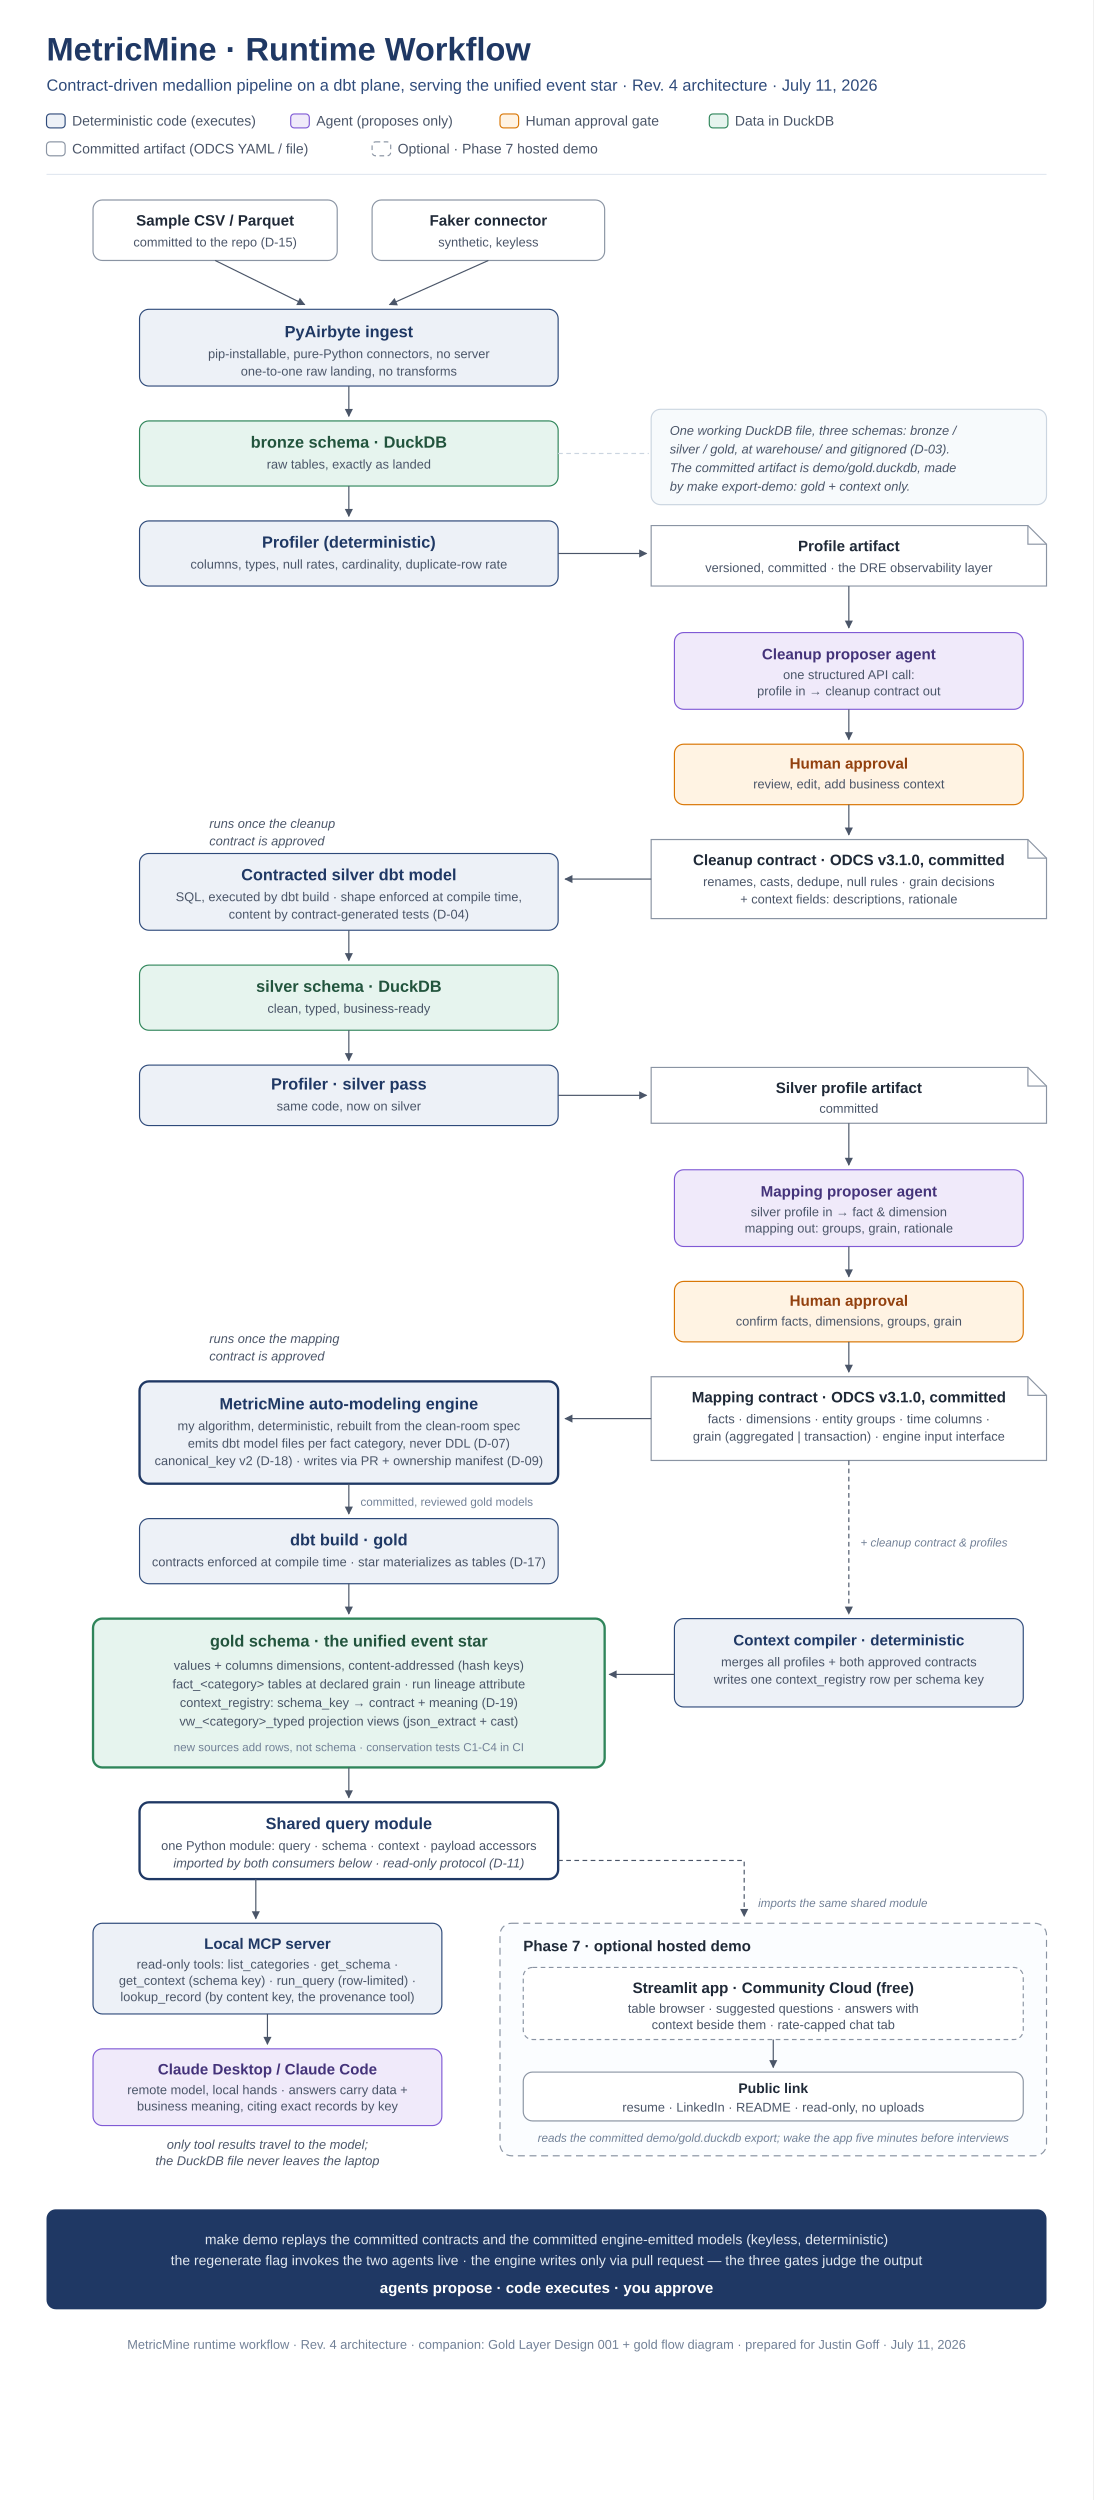
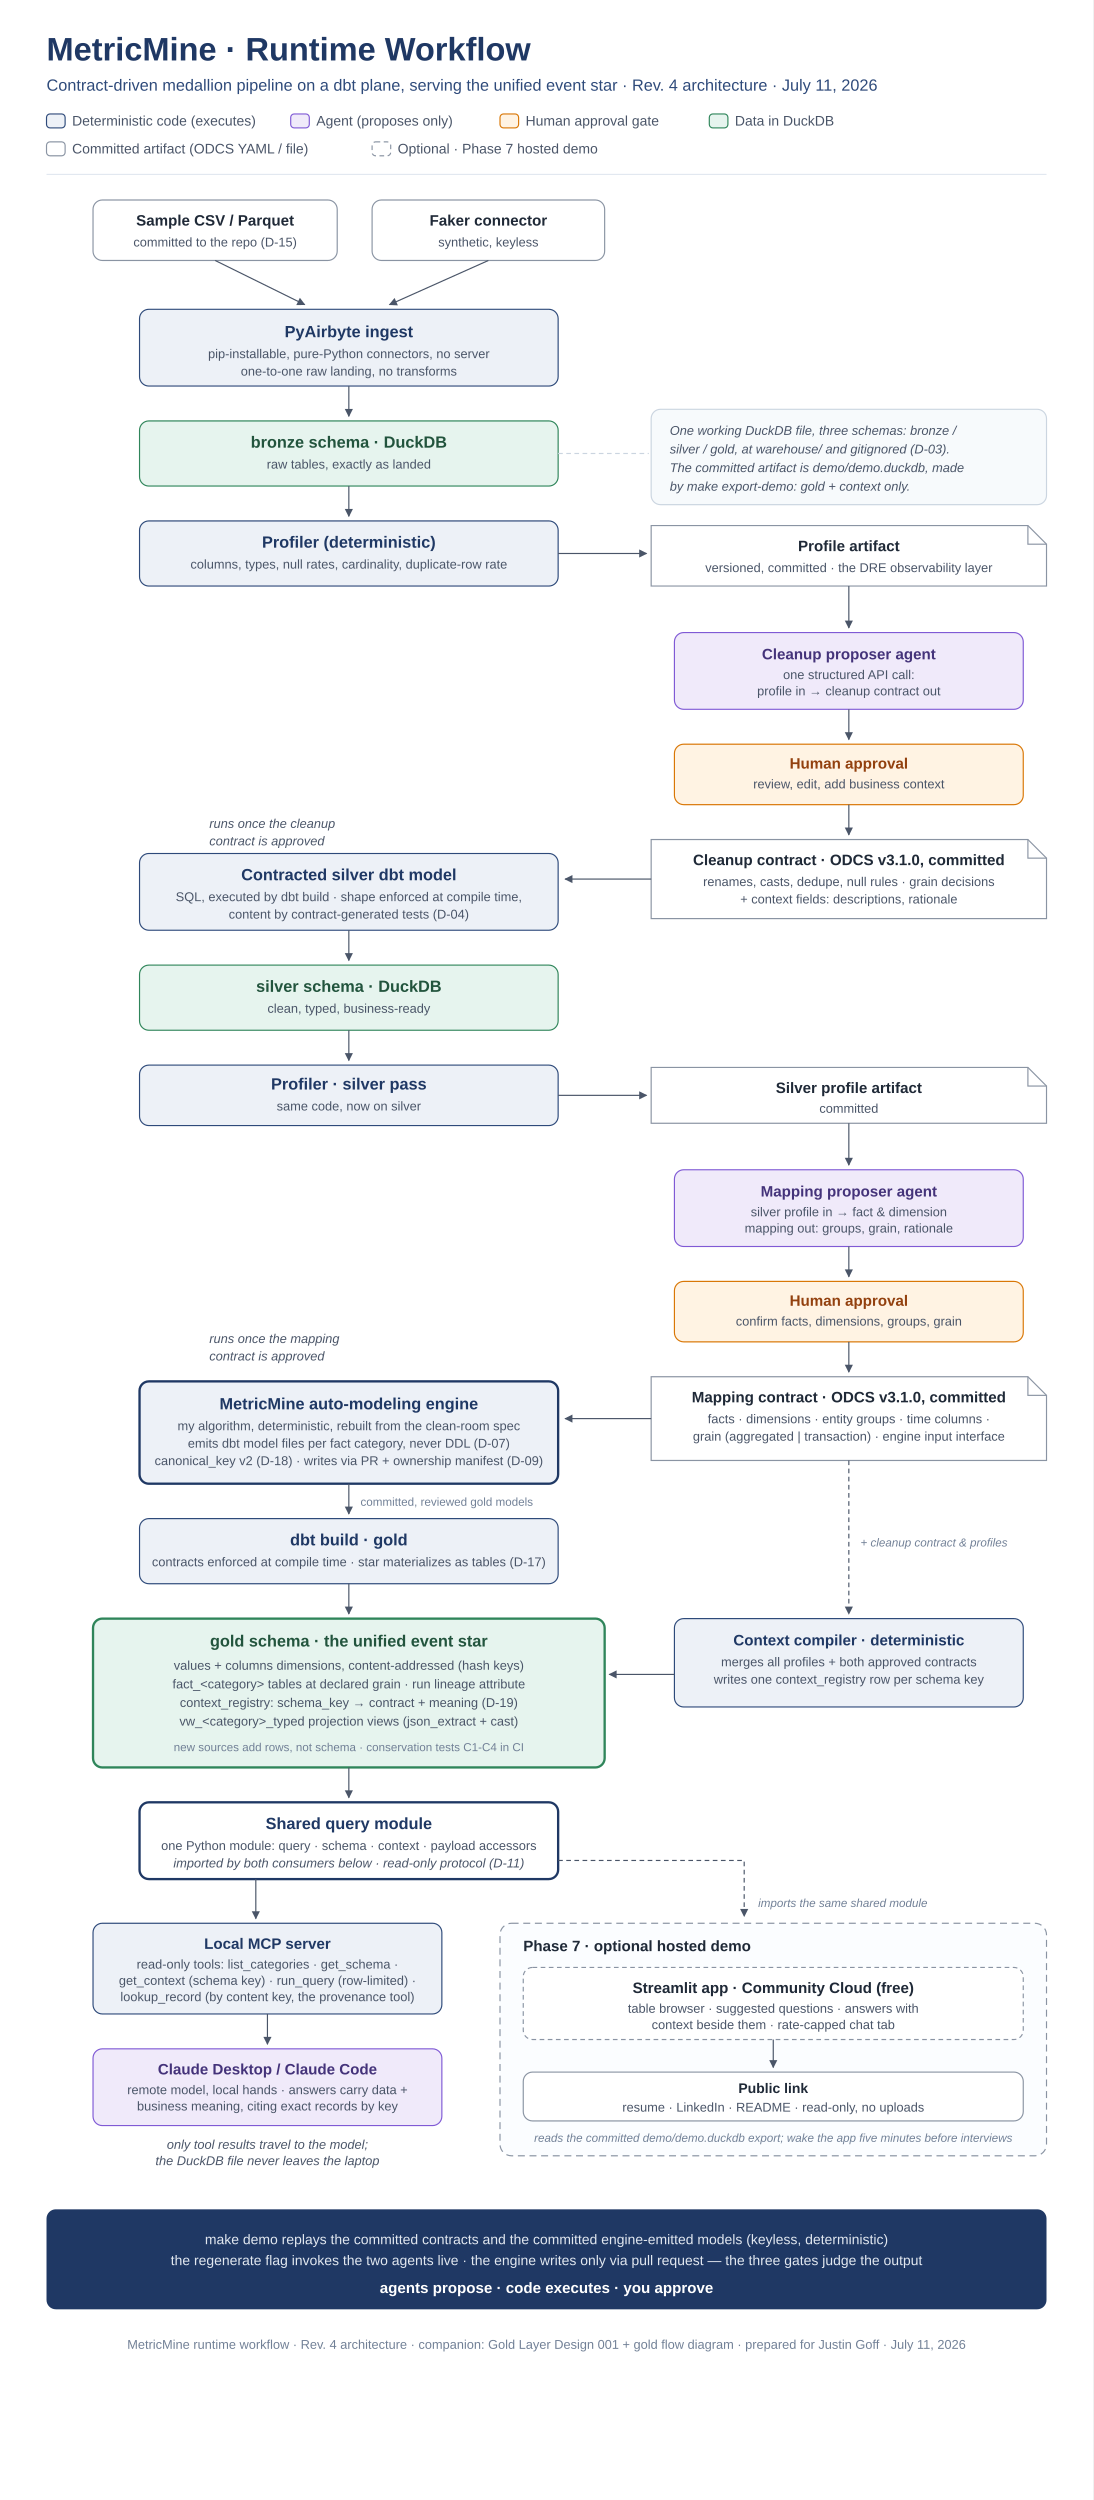
<svg xmlns="http://www.w3.org/2000/svg" width="940" height="2150" viewBox="0 0 940 2150" font-family="Avenir, 'Avenir Next', 'Helvetica Neue', Arial, sans-serif">
  <defs>
    <marker id="ar" viewBox="0 0 10 10" refX="9" refY="5" markerWidth="7" markerHeight="7" orient="auto-start-reverse">
      <path d="M0,0 L10,5 L0,10 z" fill="#4A5568" />
    </marker>
  </defs>
  <rect x="0" y="0" width="940" height="2150" fill="#FFFFFF" />
  <text x="40" y="52" font-size="28" font-weight="800" fill="#1F3864">MetricMine · Runtime Workflow</text>
  <text x="40" y="78" font-size="14" fill="#2E4A7A">Contract-driven medallion pipeline on a dbt plane, serving the unified event star · Rev. 4 architecture · July 11, 2026</text>
  <g font-size="12" fill="#4A5568">
    <rect x="40" y="98" width="16" height="12" rx="3" fill="#EDF1F7" stroke="#2E4A7A" />
    <text x="62" y="108">Deterministic code (executes)</text>
    <rect x="250" y="98" width="16" height="12" rx="3" fill="#F0EAFA" stroke="#805AD5" />
    <text x="272" y="108">Agent (proposes only)</text>
    <rect x="430" y="98" width="16" height="12" rx="3" fill="#FFF3E3" stroke="#D97706" />
    <text x="452" y="108">Human approval gate</text>
    <rect x="610" y="98" width="16" height="12" rx="3" fill="#E6F4EE" stroke="#2F855A" />
    <text x="632" y="108">Data in DuckDB</text>
    <rect x="40" y="122" width="16" height="12" rx="3" fill="#FFFFFF" stroke="#8A94A3" />
    <text x="62" y="132">Committed artifact (ODCS YAML / file)</text>
    <rect x="320" y="122" width="16" height="12" rx="3" fill="#FFFFFF" stroke="#8A94A3" stroke-dasharray="4 3" />
    <text x="342" y="132">Optional · Phase 7 hosted demo</text>
  </g>
  <line x1="40" y1="150" x2="900" y2="150" stroke="#E2E8F0" />
  <g font-size="13" fill="#1F2937">
    <rect x="80" y="172" width="210" height="52" rx="8" fill="#FFFFFF" stroke="#8A94A3" />
    <text x="185" y="194" text-anchor="middle" font-weight="700">Sample CSV / Parquet</text>
    <text x="185" y="212" text-anchor="middle" font-size="11" fill="#4A5568">committed to the repo (D-15)</text>
    <rect x="320" y="172" width="200" height="52" rx="8" fill="#FFFFFF" stroke="#8A94A3" />
    <text x="420" y="194" text-anchor="middle" font-weight="700">Faker connector</text>
    <text x="420" y="212" text-anchor="middle" font-size="11" fill="#4A5568">synthetic, keyless</text>
  </g>
  <path d="M 185 224 L 262 262" fill="none" stroke="#4A5568" marker-end="url(#ar)" />
  <path d="M 420 224 L 335 262" fill="none" stroke="#4A5568" marker-end="url(#ar)" />
  <rect x="120" y="266" width="360" height="66" rx="8" fill="#EDF1F7" stroke="#2E4A7A" />
  <text x="300" y="290" text-anchor="middle" font-size="14" font-weight="700" fill="#1F3864">PyAirbyte ingest</text>
  <text x="300" y="308" text-anchor="middle" font-size="11" fill="#4A5568">pip-installable, pure-Python connectors, no server</text>
  <text x="300" y="323" text-anchor="middle" font-size="11" fill="#4A5568">one-to-one raw landing, no transforms</text>
  <path d="M 300 332 L 300 358" fill="none" stroke="#4A5568" marker-end="url(#ar)" />
  <rect x="120" y="362" width="360" height="56" rx="8" fill="#E6F4EE" stroke="#2F855A" />
  <text x="300" y="385" text-anchor="middle" font-size="14" font-weight="700" fill="#22543D">bronze schema · DuckDB</text>
  <text x="300" y="403" text-anchor="middle" font-size="11" fill="#4A5568">raw tables, exactly as landed</text>
  <rect x="560" y="352" width="340" height="82" rx="8" fill="#F7FAFC" stroke="#CBD5E0" />
  <text x="576" y="374" font-size="11" font-style="italic" fill="#4A5568">One working DuckDB file, three schemas: bronze /</text>
  <text x="576" y="390" font-size="11" font-style="italic" fill="#4A5568">silver / gold, at warehouse/ and gitignored (D-03).</text>
-   <text x="576" y="406" font-size="11" font-style="italic" fill="#4A5568">The committed artifact is demo/gold.duckdb, made</text>
+   <text x="576" y="406" font-size="11" font-style="italic" fill="#4A5568">The committed artifact is demo/demo.duckdb, made</text>
  <text x="576" y="422" font-size="11" font-style="italic" fill="#4A5568">by make export-demo: gold + context only.</text>
  <line x1="480" y1="390" x2="558" y2="390" stroke="#CBD5E0" stroke-dasharray="4 3" />
  <path d="M 300 418 L 300 444" fill="none" stroke="#4A5568" marker-end="url(#ar)" />
  <rect x="120" y="448" width="360" height="56" rx="8" fill="#EDF1F7" stroke="#2E4A7A" />
  <text x="300" y="471" text-anchor="middle" font-size="14" font-weight="700" fill="#1F3864">Profiler (deterministic)</text>
  <text x="300" y="489" text-anchor="middle" font-size="11" fill="#4A5568">columns, types, null rates, cardinality, duplicate-row rate</text>
  <path d="M 480 476 L 556 476" fill="none" stroke="#4A5568" marker-end="url(#ar)" />
  <g>
    <path d="M 560 452 L 884 452 L 900 468 L 900 504 L 560 504 Z" fill="#FFFFFF" stroke="#8A94A3" />
    <path d="M 884 452 L 884 468 L 900 468" fill="none" stroke="#8A94A3" />
    <text x="730" y="474" text-anchor="middle" font-size="13" font-weight="700" fill="#1F2937">Profile artifact</text>
    <text x="730" y="492" text-anchor="middle" font-size="11" fill="#4A5568">versioned, committed · the DRE observability layer</text>
  </g>
  <path d="M 730 504 L 730 540" fill="none" stroke="#4A5568" marker-end="url(#ar)" />
  <rect x="580" y="544" width="300" height="66" rx="8" fill="#F0EAFA" stroke="#805AD5" />
  <text x="730" y="567" text-anchor="middle" font-size="13" font-weight="700" fill="#44337A">Cleanup proposer agent</text>
  <text x="730" y="584" text-anchor="middle" font-size="11" fill="#4A5568">one structured API call:</text>
  <text x="730" y="598" text-anchor="middle" font-size="11" fill="#4A5568">profile in → cleanup contract out</text>
  <path d="M 730 610 L 730 636" fill="none" stroke="#4A5568" marker-end="url(#ar)" />
  <rect x="580" y="640" width="300" height="52" rx="8" fill="#FFF3E3" stroke="#D97706" />
  <text x="730" y="661" text-anchor="middle" font-size="13" font-weight="700" fill="#92400E">Human approval</text>
  <text x="730" y="678" text-anchor="middle" font-size="11" fill="#4A5568">review, edit, add business context</text>
  <path d="M 730 692 L 730 718" fill="none" stroke="#4A5568" marker-end="url(#ar)" />
  <g>
    <path d="M 560 722 L 884 722 L 900 738 L 900 790 L 560 790 Z" fill="#FFFFFF" stroke="#8A94A3" />
    <path d="M 884 722 L 884 738 L 900 738" fill="none" stroke="#8A94A3" />
    <text x="730" y="744" text-anchor="middle" font-size="13" font-weight="700" fill="#1F2937">Cleanup contract · ODCS v3.1.0, committed</text>
    <text x="730" y="762" text-anchor="middle" font-size="11" fill="#4A5568">renames, casts, dedupe, null rules · grain decisions</text>
    <text x="730" y="777" text-anchor="middle" font-size="11" fill="#4A5568">+ context fields: descriptions, rationale</text>
  </g>
  <path d="M 560 756 L 486 756" fill="none" stroke="#4A5568" marker-end="url(#ar)" />
  <text x="180" y="712" font-size="11" font-style="italic" fill="#4A5568">runs once the cleanup</text>
  <text x="180" y="727" font-size="11" font-style="italic" fill="#4A5568">contract is approved</text>
  <rect x="120" y="734" width="360" height="66" rx="8" fill="#EDF1F7" stroke="#2E4A7A" />
  <text x="300" y="757" text-anchor="middle" font-size="14" font-weight="700" fill="#1F3864">Contracted silver dbt model</text>
  <text x="300" y="775" text-anchor="middle" font-size="11" fill="#4A5568">SQL, executed by dbt build · shape enforced at compile time,</text>
  <text x="300" y="790" text-anchor="middle" font-size="11" fill="#4A5568">content by contract-generated tests (D-04)</text>
  <path d="M 300 800 L 300 826" fill="none" stroke="#4A5568" marker-end="url(#ar)" />
  <path d="M 300 448 L 300 430" fill="none" stroke="none" />
  <rect x="120" y="830" width="360" height="56" rx="8" fill="#E6F4EE" stroke="#2F855A" />
  <text x="300" y="853" text-anchor="middle" font-size="14" font-weight="700" fill="#22543D">silver schema · DuckDB</text>
  <text x="300" y="871" text-anchor="middle" font-size="11" fill="#4A5568">clean, typed, business-ready</text>
  <path d="M 300 886 L 300 912" fill="none" stroke="#4A5568" marker-end="url(#ar)" />
  <rect x="120" y="916" width="360" height="52" rx="8" fill="#EDF1F7" stroke="#2E4A7A" />
  <text x="300" y="937" text-anchor="middle" font-size="14" font-weight="700" fill="#1F3864">Profiler · silver pass</text>
  <text x="300" y="955" text-anchor="middle" font-size="11" fill="#4A5568">same code, now on silver</text>
  <path d="M 480 942 L 556 942" fill="none" stroke="#4A5568" marker-end="url(#ar)" />
  <g>
    <path d="M 560 918 L 884 918 L 900 934 L 900 966 L 560 966 Z" fill="#FFFFFF" stroke="#8A94A3" />
    <path d="M 884 918 L 884 934 L 900 934" fill="none" stroke="#8A94A3" />
    <text x="730" y="940" text-anchor="middle" font-size="13" font-weight="700" fill="#1F2937">Silver profile artifact</text>
    <text x="730" y="957" text-anchor="middle" font-size="11" fill="#4A5568">committed</text>
  </g>
  <path d="M 730 966 L 730 1002" fill="none" stroke="#4A5568" marker-end="url(#ar)" />
  <rect x="580" y="1006" width="300" height="66" rx="8" fill="#F0EAFA" stroke="#805AD5" />
  <text x="730" y="1029" text-anchor="middle" font-size="13" font-weight="700" fill="#44337A">Mapping proposer agent</text>
  <text x="730" y="1046" text-anchor="middle" font-size="11" fill="#4A5568">silver profile in → fact &amp; dimension</text>
  <text x="730" y="1060" text-anchor="middle" font-size="11" fill="#4A5568">mapping out: groups, grain, rationale</text>
  <path d="M 730 1072 L 730 1098" fill="none" stroke="#4A5568" marker-end="url(#ar)" />
  <rect x="580" y="1102" width="300" height="52" rx="8" fill="#FFF3E3" stroke="#D97706" />
  <text x="730" y="1123" text-anchor="middle" font-size="13" font-weight="700" fill="#92400E">Human approval</text>
  <text x="730" y="1140" text-anchor="middle" font-size="11" fill="#4A5568">confirm facts, dimensions, groups, grain</text>
  <path d="M 730 1154 L 730 1180" fill="none" stroke="#4A5568" marker-end="url(#ar)" />
  <g>
    <path d="M 560 1184 L 884 1184 L 900 1200 L 900 1256 L 560 1256 Z" fill="#FFFFFF" stroke="#8A94A3" />
    <path d="M 884 1184 L 884 1200 L 900 1200" fill="none" stroke="#8A94A3" />
    <text x="730" y="1206" text-anchor="middle" font-size="13" font-weight="700" fill="#1F2937">Mapping contract · ODCS v3.1.0, committed</text>
    <text x="730" y="1224" text-anchor="middle" font-size="11" fill="#4A5568">facts · dimensions · entity groups · time columns ·</text>
    <text x="730" y="1239" text-anchor="middle" font-size="11" fill="#4A5568">grain (aggregated | transaction) · engine input interface</text>
  </g>
  <path d="M 560 1220 L 486 1220" fill="none" stroke="#4A5568" marker-end="url(#ar)" />
  <text x="180" y="1155" font-size="11" font-style="italic" fill="#4A5568">runs once the mapping</text>
  <text x="180" y="1170" font-size="11" font-style="italic" fill="#4A5568">contract is approved</text>
  <rect x="120" y="1188" width="360" height="88" rx="8" fill="#EDF1F7" stroke="#1F3864" stroke-width="2" />
  <text x="300" y="1212" text-anchor="middle" font-size="14" font-weight="800" fill="#1F3864">MetricMine auto-modeling engine</text>
  <text x="300" y="1230" text-anchor="middle" font-size="11" fill="#4A5568">my algorithm, deterministic, rebuilt from the clean-room spec</text>
  <text x="300" y="1245" text-anchor="middle" font-size="11" fill="#4A5568">emits dbt model files per fact category, never DDL (D-07)</text>
  <text x="300" y="1260" text-anchor="middle" font-size="11" fill="#4A5568">canonical_key v2 (D-18) · writes via PR + ownership manifest (D-09)</text>
  <path d="M 300 1276 L 300 1302" fill="none" stroke="#4A5568" marker-end="url(#ar)" />
  <text x="310" y="1295" font-size="10" fill="#718096">committed, reviewed gold models</text>
  <rect x="120" y="1306" width="360" height="56" rx="8" fill="#EDF1F7" stroke="#2E4A7A" />
  <text x="300" y="1329" text-anchor="middle" font-size="14" font-weight="700" fill="#1F3864">dbt build · gold</text>
  <text x="300" y="1347" text-anchor="middle" font-size="11" fill="#4A5568">contracts enforced at compile time · star materializes as tables (D-17)</text>
  <path d="M 300 1362 L 300 1388" fill="none" stroke="#4A5568" marker-end="url(#ar)" />
  <rect x="80" y="1392" width="440" height="128" rx="8" fill="#E6F4EE" stroke="#2F855A" stroke-width="2" />
  <text x="300" y="1416" text-anchor="middle" font-size="14" font-weight="800" fill="#22543D">gold schema · the unified event star</text>
  <text x="300" y="1436" text-anchor="middle" font-size="11" fill="#4A5568">values + columns dimensions, content-addressed (hash keys)</text>
  <text x="300" y="1452" text-anchor="middle" font-size="11" fill="#4A5568">fact_&lt;category&gt; tables at declared grain · run lineage attribute</text>
  <text x="300" y="1468" text-anchor="middle" font-size="11" fill="#4A5568">context_registry: schema_key → contract + meaning (D-19)</text>
  <text x="300" y="1484" text-anchor="middle" font-size="11" fill="#4A5568">vw_&lt;category&gt;_typed projection views (json_extract + cast)</text>
  <text x="300" y="1506" text-anchor="middle" font-size="10" fill="#718096">new sources add rows, not schema · conservation tests C1-C4 in CI</text>
  <rect x="580" y="1392" width="300" height="76" rx="8" fill="#EDF1F7" stroke="#2E4A7A" />
  <text x="730" y="1415" text-anchor="middle" font-size="13" font-weight="700" fill="#1F3864">Context compiler · deterministic</text>
  <text x="730" y="1433" text-anchor="middle" font-size="11" fill="#4A5568">merges all profiles + both approved contracts</text>
  <text x="730" y="1448" text-anchor="middle" font-size="11" fill="#4A5568">writes one context_registry row per schema key</text>
  <path d="M 580 1440 L 524 1440" fill="none" stroke="#4A5568" marker-end="url(#ar)" />
  <path d="M 730 1256 L 730 1388" fill="none" stroke="#4A5568" stroke-dasharray="4 3" marker-end="url(#ar)" />
  <text x="740" y="1330" font-size="10" font-style="italic" fill="#718096">+ cleanup contract &amp; profiles</text>
  <path d="M 300 1520 L 300 1546" fill="none" stroke="#4A5568" marker-end="url(#ar)" />
  <rect x="120" y="1550" width="360" height="66" rx="8" fill="#FFFFFF" stroke="#1F3864" stroke-width="2" />
  <text x="300" y="1573" text-anchor="middle" font-size="14" font-weight="700" fill="#1F3864">Shared query module</text>
  <text x="300" y="1591" text-anchor="middle" font-size="11" fill="#4A5568">one Python module: query · schema · context · payload accessors</text>
  <text x="300" y="1606" text-anchor="middle" font-size="11" font-style="italic" fill="#4A5568">imported by both consumers below · read-only protocol (D-11)</text>
  <path d="M 220 1616 L 220 1650" fill="none" stroke="#4A5568" marker-end="url(#ar)" />
  <path d="M 480 1600 L 640 1600 L 640 1648" fill="none" stroke="#4A5568" stroke-dasharray="4 3" marker-end="url(#ar)" />
  <text x="652" y="1640" font-size="10" font-style="italic" fill="#718096">imports the same shared module</text>
  <rect x="80" y="1654" width="300" height="78" rx="8" fill="#EDF1F7" stroke="#2E4A7A" />
  <text x="230" y="1676" text-anchor="middle" font-size="13" font-weight="700" fill="#1F3864">Local MCP server</text>
  <text x="230" y="1693" text-anchor="middle" font-size="11" fill="#4A5568">read-only tools: list_categories · get_schema ·</text>
  <text x="230" y="1707" text-anchor="middle" font-size="11" fill="#4A5568">get_context (schema key) · run_query (row-limited) ·</text>
  <text x="230" y="1721" text-anchor="middle" font-size="11" fill="#4A5568">lookup_record (by content key, the provenance tool)</text>
  <path d="M 230 1732 L 230 1758" fill="none" stroke="#4A5568" marker-end="url(#ar)" />
  <rect x="80" y="1762" width="300" height="66" rx="8" fill="#F0EAFA" stroke="#805AD5" />
  <text x="230" y="1784" text-anchor="middle" font-size="13" font-weight="700" fill="#44337A">Claude Desktop / Claude Code</text>
  <text x="230" y="1801" text-anchor="middle" font-size="11" fill="#4A5568">remote model, local hands · answers carry data +</text>
  <text x="230" y="1815" text-anchor="middle" font-size="11" fill="#4A5568">business meaning, citing exact records by key</text>
  <text x="230" y="1848" text-anchor="middle" font-size="11" font-style="italic" fill="#4A5568">only tool results travel to the model;</text>
  <text x="230" y="1862" text-anchor="middle" font-size="11" font-style="italic" fill="#4A5568">the DuckDB file never leaves the laptop</text>
  <rect x="430" y="1654" width="470" height="200" rx="10" fill="#FBFDFF" stroke="#8A94A3" stroke-dasharray="6 4" />
  <text x="450" y="1678" font-size="13" font-weight="700" fill="#1F2937">Phase 7 · optional hosted demo</text>
  <rect x="450" y="1692" width="430" height="62" rx="8" fill="#FFFFFF" stroke="#8A94A3" stroke-dasharray="4 3" />
  <text x="665" y="1714" text-anchor="middle" font-size="13" font-weight="700" fill="#1F2937">Streamlit app · Community Cloud (free)</text>
  <text x="665" y="1731" text-anchor="middle" font-size="11" fill="#4A5568">table browser · suggested questions · answers with</text>
  <text x="665" y="1745" text-anchor="middle" font-size="11" fill="#4A5568">context beside them · rate-capped chat tab</text>
  <path d="M 665 1754 L 665 1778" fill="none" stroke="#4A5568" marker-end="url(#ar)" />
  <rect x="450" y="1782" width="430" height="42" rx="8" fill="#FFFFFF" stroke="#8A94A3" />
  <text x="665" y="1800" text-anchor="middle" font-size="12" font-weight="700" fill="#1F2937">Public link</text>
  <text x="665" y="1816" text-anchor="middle" font-size="11" fill="#4A5568">resume · LinkedIn · README · read-only, no uploads</text>
-   <text x="665" y="1842" text-anchor="middle" font-size="10" font-style="italic" fill="#718096">reads the committed demo/gold.duckdb export; wake the app five minutes before interviews</text>
+   <text x="665" y="1842" text-anchor="middle" font-size="10" font-style="italic" fill="#718096">reads the committed demo/demo.duckdb export; wake the app five minutes before interviews</text>
  <rect x="40" y="1900" width="860" height="86" rx="8" fill="#1F3864" />
  <text x="470" y="1930" text-anchor="middle" font-size="12" fill="#E2E8F0">make demo replays the committed contracts and the committed engine-emitted models (keyless, deterministic)</text>
  <text x="470" y="1948" text-anchor="middle" font-size="12" fill="#E2E8F0">the regenerate flag invokes the two agents live · the engine writes only via pull request — the three gates judge the output</text>
  <text x="470" y="1972" text-anchor="middle" font-size="13" font-weight="800" fill="#FFFFFF">agents propose · code executes · you approve</text>
  <text x="470" y="2020" text-anchor="middle" font-size="11" fill="#718096">MetricMine runtime workflow · Rev. 4 architecture · companion: Gold Layer Design 001 + gold flow diagram · prepared for Justin Goff · July 11, 2026</text>
</svg>
